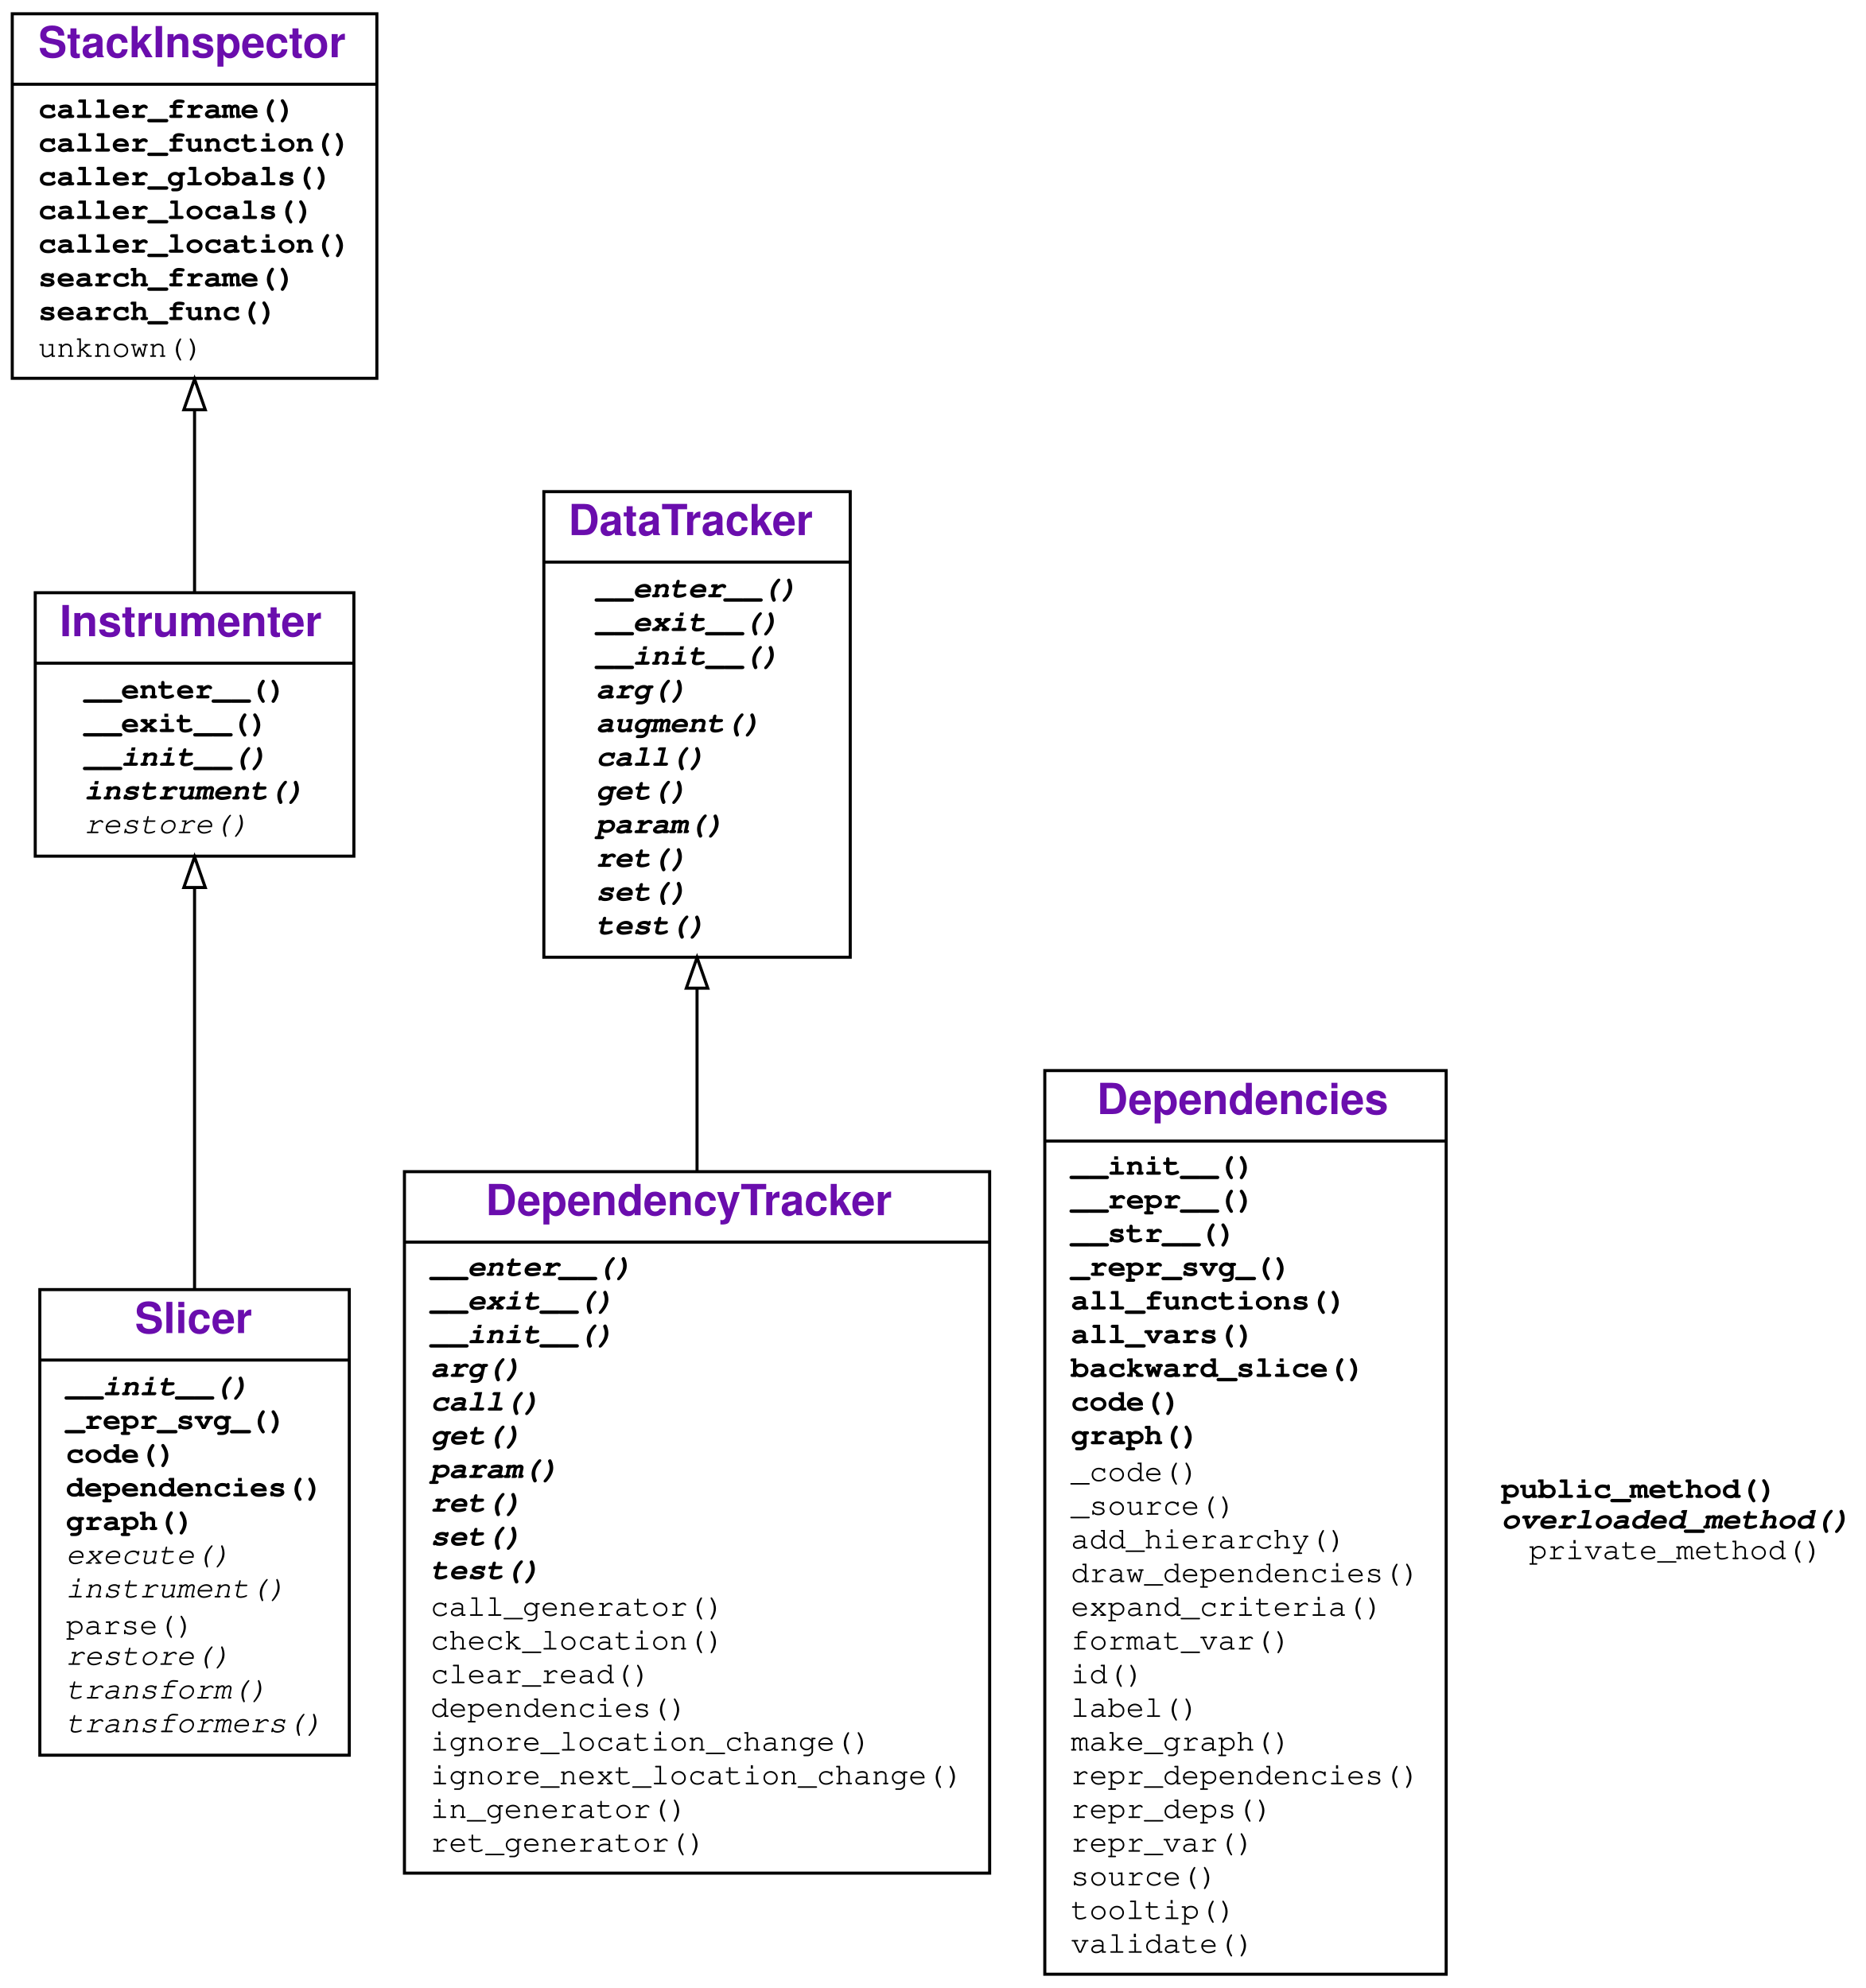
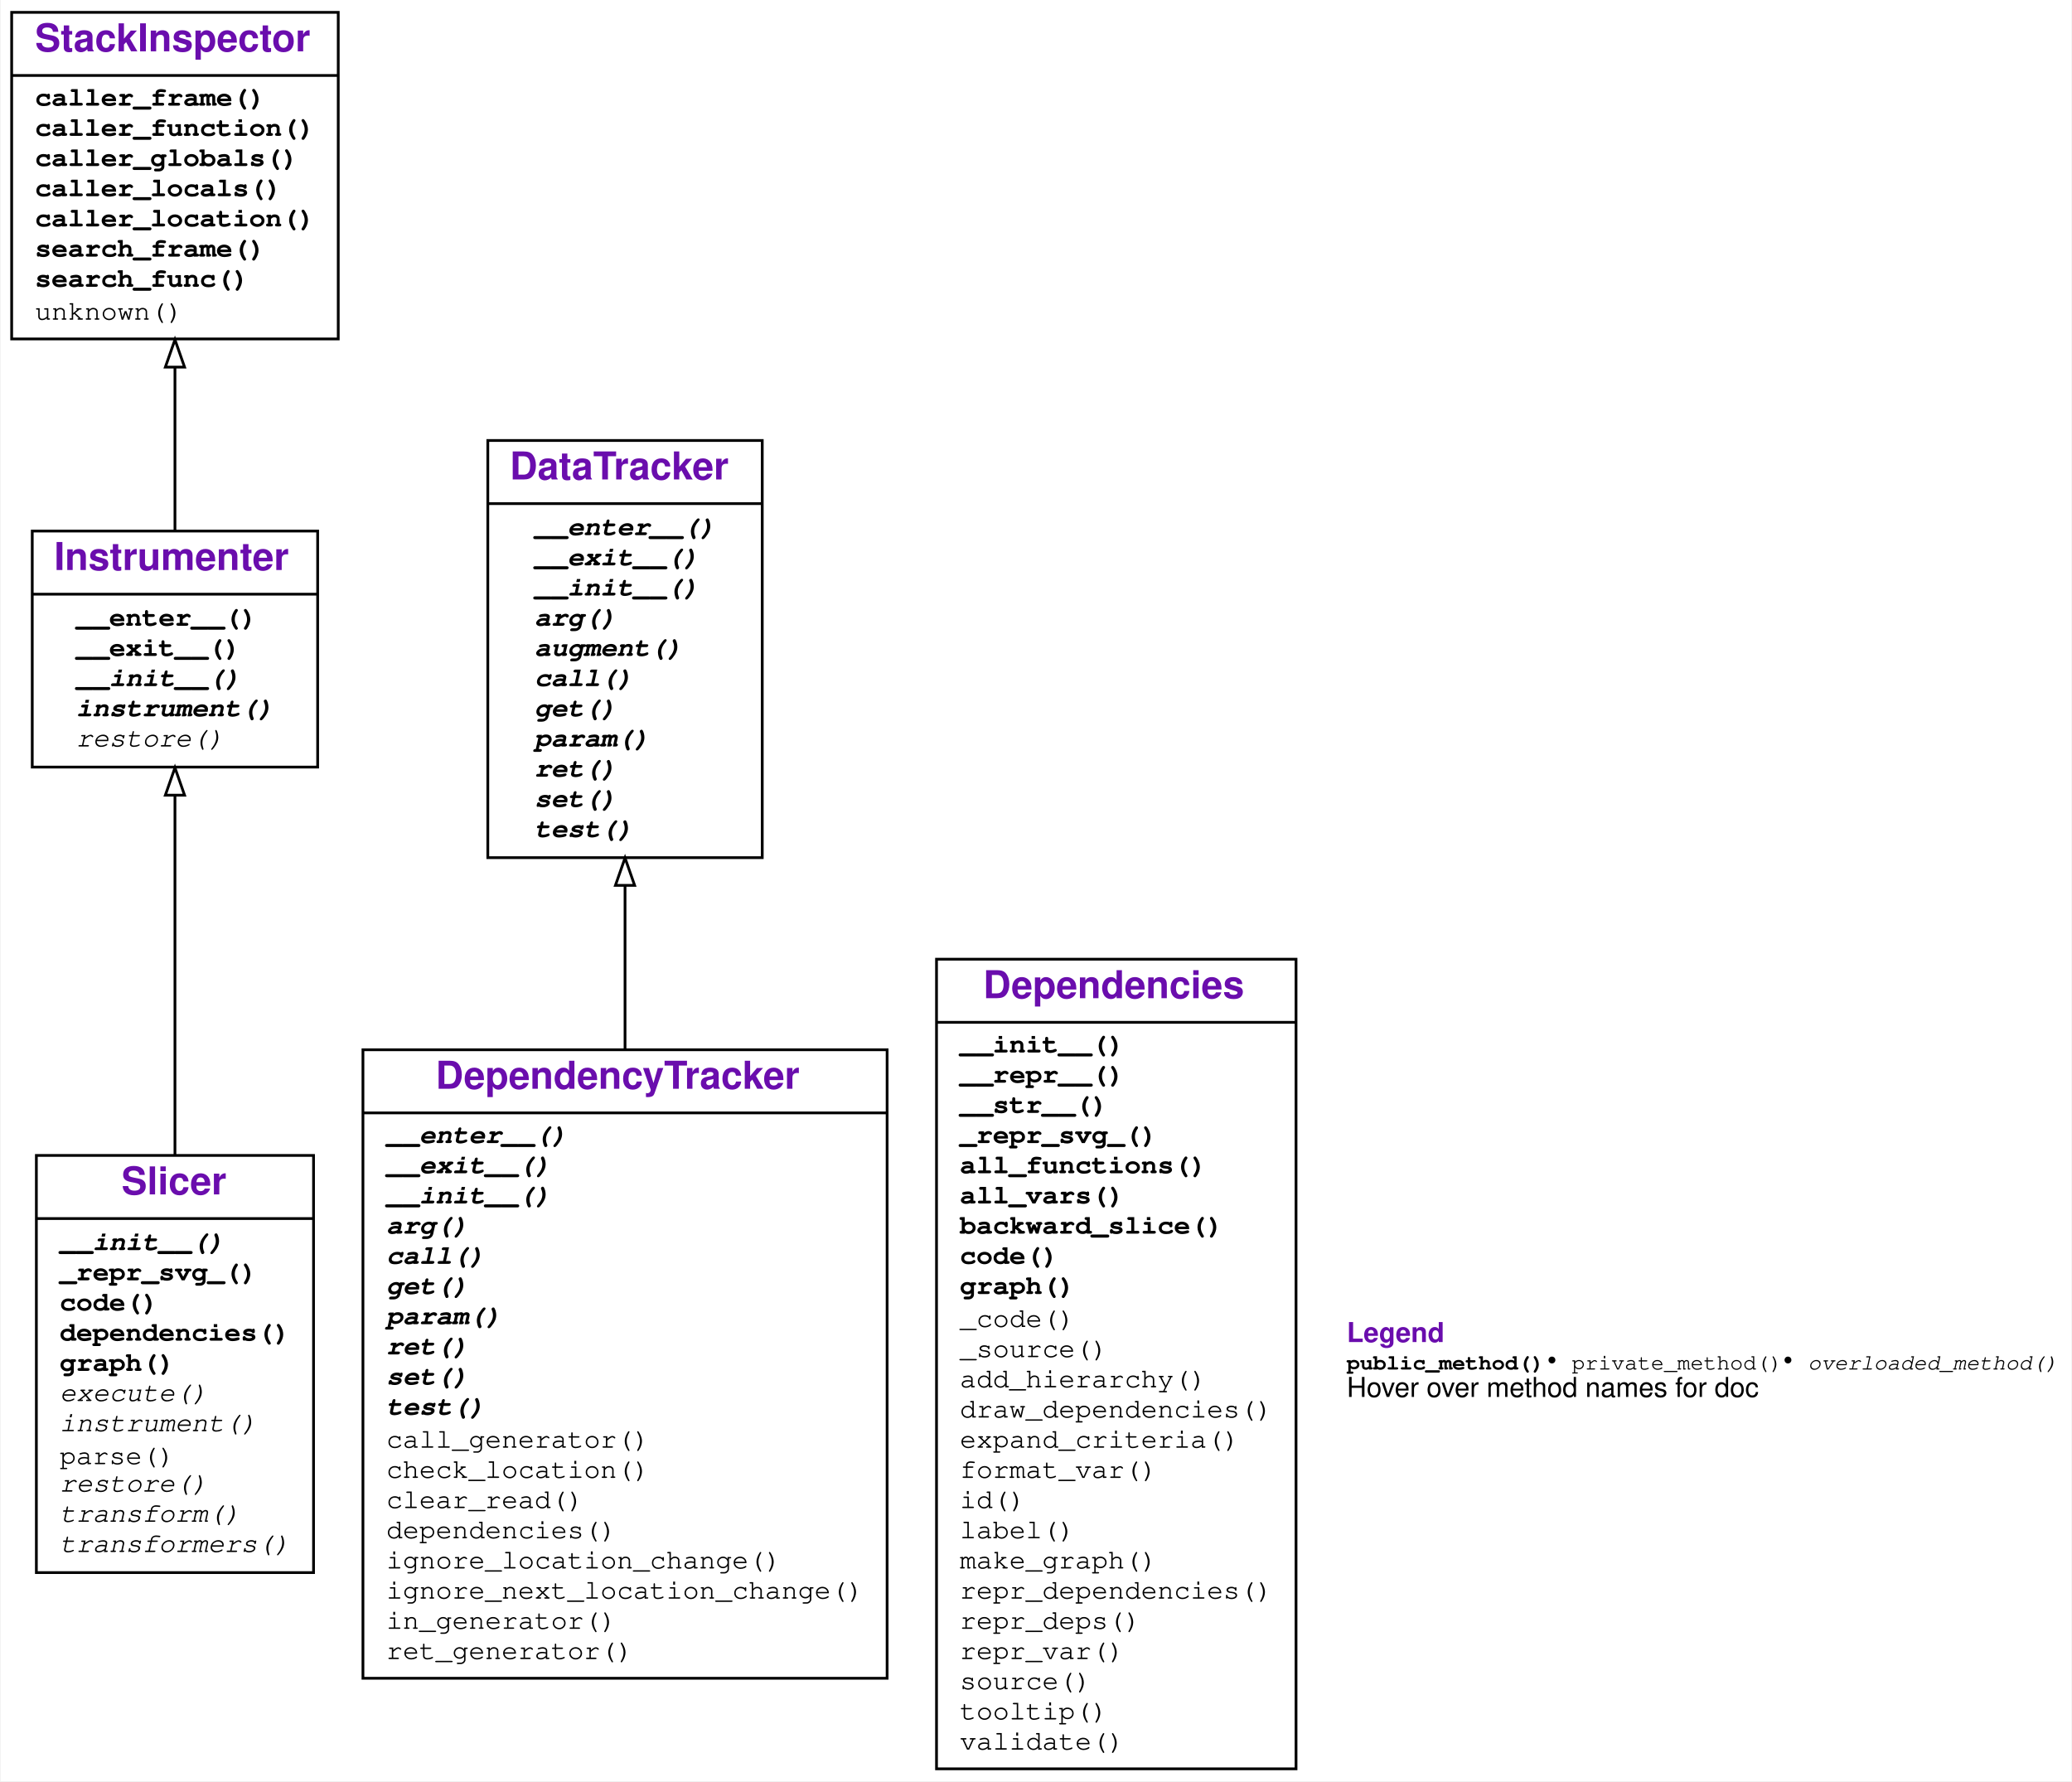
- <svg xmlns="http://www.w3.org/2000/svg" xmlns:xlink="http://www.w3.org/1999/xlink" width="609pt" height="649pt" viewBox="0.00 0.00 609.00 649.00">
+ <svg xmlns="http://www.w3.org/2000/svg" xmlns:xlink="http://www.w3.org/1999/xlink" width="755pt" height="649pt" viewBox="0.00 0.00 754.50 649.00">
  <g id="graph0" class="graph" transform="scale(1 1) rotate(0) translate(4 645)">
    <g id="a_graph0">
      <a xlink:title="Slicer class hierarchy">
-         <polygon fill="#ffffff" stroke="transparent" points="-4,4 -4,-645 605,-645 605,4 -4,4" />
+         <polygon fill="#ffffff" stroke="transparent" points="-4,4 -4,-645 750.5,-645 750.5,4 -4,4" />
      </a>
    </g>
    <g id="node1" class="node">
      <g id="a_node1">
        <a xlink:href="#" xlink:title="class Slicer">
          <polygon fill="none" stroke="#000000" points="9,-72 9,-224 110,-224 110,-72 9,-72" />
          <text text-anchor="start" x="40" y="-209.8" font-family="Raleway, Helvetica, Arial, sans-serif" font-weight="bold" font-size="14.00" fill="#6a0dad">Slicer</text>
          <polyline fill="none" stroke="#000000" points="9,-201 110,-201 " />
          <g id="a_node1_0">
            <a xlink:href="#" xlink:title="Slicer">
              <g id="a_node1_1">
                <a xlink:href="#" xlink:title="__init__(self, *items_to_instrument, dependency_tracker=None, globals=None, log=False):&#10;    Create a slicer.&#10;    `items_to_instrument` are Python functions&#10;    or modules with source code.&#10;    `dependency_tracker` is the tracker to be used&#10;    (default: DependencyTracker).&#10;    `globals` is the namespace to be used&#10;    (default: caller's `globals()`)&#10;    `log`=True or `log` &gt; 0 turns on logging">
                  <text text-anchor="start" x="17.5" y="-189.5" font-family="'Fira Mono', 'Source Code Pro', 'Courier', monospace" font-weight="bold" font-style="italic" font-size="10.00" fill="#000000">__init__()</text>
                </a>
              </g>
              <g id="a_node1_2">
                <a xlink:href="#" xlink:title="_repr_svg_(self):&#10;    If the object is output in Jupyter, render dependencies as a SVG graph">
                  <text text-anchor="start" x="17.5" y="-178.5" font-family="'Fira Mono', 'Source Code Pro', 'Courier', monospace" font-weight="bold" font-size="10.00" fill="#000000">_repr_svg_()</text>
                </a>
              </g>
              <g id="a_node1_3">
                <a xlink:href="#" xlink:title="code(self, *args, **kwargs):&#10;    Show code of instrumented items, annotated with dependencies.">
                  <text text-anchor="start" x="17.5" y="-167.5" font-family="'Fira Mono', 'Source Code Pro', 'Courier', monospace" font-weight="bold" font-size="10.00" fill="#000000">code()</text>
                </a>
              </g>
              <g id="a_node1_4">
                <a xlink:href="#" xlink:title="dependencies(self):&#10;    Return collected dependencies.">
                  <text text-anchor="start" x="17.5" y="-156.5" font-family="'Fira Mono', 'Source Code Pro', 'Courier', monospace" font-weight="bold" font-size="10.00" fill="#000000">dependencies()</text>
                </a>
              </g>
              <g id="a_node1_5">
                <a xlink:href="#" xlink:title="graph(self, *args, **kwargs):&#10;    Show dependency graph.">
                  <text text-anchor="start" x="17.5" y="-145.5" font-family="'Fira Mono', 'Source Code Pro', 'Courier', monospace" font-weight="bold" font-size="10.00" fill="#000000">graph()</text>
                </a>
              </g>
              <g id="a_node1_6">
                <a xlink:href="#" xlink:title="execute(self, tree, item):&#10;    Compile and execute `tree`. May be extended in subclasses.">
                  <text text-anchor="start" x="17.5" y="-134.5" font-family="'Fira Mono', 'Source Code Pro', 'Courier', monospace" font-style="italic" font-size="10.00" fill="#000000">execute()</text>
                </a>
              </g>
              <g id="a_node1_7">
                <a xlink:href="#" xlink:title="instrument(self, item):&#10;    Instrument `item`, transforming its source code,&#10;    and re-defining it.">
                  <text text-anchor="start" x="17.5" y="-123.5" font-family="'Fira Mono', 'Source Code Pro', 'Courier', monospace" font-style="italic" font-size="10.00" fill="#000000">instrument()</text>
                </a>
              </g>
              <g id="a_node1_8">
                <a xlink:href="#" xlink:title="parse(self, item):&#10;    Parse `item`, returning its AST">
                  <text text-anchor="start" x="17.5" y="-111.5" font-family="'Fira Mono', 'Source Code Pro', 'Courier', monospace" font-size="10.00" fill="#000000">parse()</text>
                </a>
              </g>
              <g id="a_node1_9">
                <a xlink:href="#" xlink:title="restore(self):&#10;    Restore original code.">
                  <text text-anchor="start" x="17.5" y="-101.5" font-family="'Fira Mono', 'Source Code Pro', 'Courier', monospace" font-style="italic" font-size="10.00" fill="#000000">restore()</text>
                </a>
              </g>
              <g id="a_node1_10">
                <a xlink:href="#" xlink:title="transform(self, tree):&#10;    Apply transformers on `tree`. May be extended in subclasses.">
                  <text text-anchor="start" x="17.5" y="-90.5" font-family="'Fira Mono', 'Source Code Pro', 'Courier', monospace" font-style="italic" font-size="10.00" fill="#000000">transform()</text>
                </a>
              </g>
              <g id="a_node1_11">
                <a xlink:href="#" xlink:title="transformers(self):&#10;    List of transformers to apply. To be extended in subclasses.">
                  <text text-anchor="start" x="17.5" y="-79.5" font-family="'Fira Mono', 'Source Code Pro', 'Courier', monospace" font-style="italic" font-size="10.00" fill="#000000">transformers()</text>
                </a>
              </g>
            </a>
          </g>
        </a>
      </g>
    </g>
    <g id="node2" class="node">
      <g id="a_node2">
        <a xlink:href="#" xlink:title="class Instrumenter">
          <polygon fill="none" stroke="#000000" points="7.5,-365.5 7.5,-451.5 111.5,-451.5 111.5,-365.5 7.5,-365.5" />
          <text text-anchor="start" x="15.5" y="-437.3" font-family="Raleway, Helvetica, Arial, sans-serif" font-weight="bold" font-size="14.00" fill="#6a0dad">Instrumenter</text>
          <polyline fill="none" stroke="#000000" points="7.5,-428.5 111.5,-428.5 " />
          <g id="a_node2_12">
            <a xlink:href="#" xlink:title="Instrumenter">
              <g id="a_node2_13">
                <a xlink:href="#" xlink:title="__enter__(self):&#10;    Instrument sources">
                  <text text-anchor="start" x="23.5" y="-417" font-family="'Fira Mono', 'Source Code Pro', 'Courier', monospace" font-weight="bold" font-size="10.00" fill="#000000">__enter__()</text>
                </a>
              </g>
              <g id="a_node2_14">
                <a xlink:href="#" xlink:title="__exit__(self, exc_type, exc_value, traceback):&#10;    Restore sources">
                  <text text-anchor="start" x="23.5" y="-406" font-family="'Fira Mono', 'Source Code Pro', 'Courier', monospace" font-weight="bold" font-size="10.00" fill="#000000">__exit__()</text>
                </a>
              </g>
              <g id="a_node2_15">
                <a xlink:href="#" xlink:title="__init__(self, *items_to_instrument, globals=None, log=False):&#10;    Create an instrumenter.&#10;    `items_to_instrument` is a list of items to instrument.&#10;    `globals` is a namespace to use (default: caller's globals())&#10;    ">
                  <text text-anchor="start" x="23.5" y="-395" font-family="'Fira Mono', 'Source Code Pro', 'Courier', monospace" font-weight="bold" font-style="italic" font-size="10.00" fill="#000000">__init__()</text>
                </a>
              </g>
              <g id="a_node2_16">
                <a xlink:href="#" xlink:title="instrument(self, item):&#10;    Instrument `item`. To be overloaded in subclasses.">
                  <text text-anchor="start" x="23.5" y="-384" font-family="'Fira Mono', 'Source Code Pro', 'Courier', monospace" font-weight="bold" font-style="italic" font-size="10.00" fill="#000000">instrument()</text>
                </a>
              </g>
              <g id="a_node2_17">
                <a xlink:href="#" xlink:title="restore(self)">
                  <text text-anchor="start" x="23.5" y="-373" font-family="'Fira Mono', 'Source Code Pro', 'Courier', monospace" font-style="italic" font-size="10.00" fill="#000000">restore()</text>
                </a>
              </g>
            </a>
          </g>
        </a>
      </g>
    </g>
    <g id="edge1" class="edge">
      <path fill="none" stroke="#000000" d="M59.5,-224.048C59.5,-266.052 59.5,-317.211 59.5,-354.986" />
      <polygon fill="none" stroke="#000000" points="56,-355.267 59.5,-365.267 63,-355.267 56,-355.267" />
    </g>
    <g id="node3" class="node">
      <g id="a_node3">
        <a xlink:href="#" xlink:title="class StackInspector">
          <polygon fill="none" stroke="#000000" points="0,-521.5 0,-640.5 119,-640.5 119,-521.5 0,-521.5" />
          <text text-anchor="start" x="8.5" y="-626.3" font-family="Raleway, Helvetica, Arial, sans-serif" font-weight="bold" font-size="14.00" fill="#6a0dad">StackInspector</text>
          <polyline fill="none" stroke="#000000" points="0,-617.5 119,-617.5 " />
          <g id="a_node3_18">
            <a xlink:href="#" xlink:title="StackInspector">
              <g id="a_node3_19">
                <a xlink:href="#" xlink:title="caller_frame(self):&#10;    Return the frame of the caller.">
                  <text text-anchor="start" x="8.5" y="-606.5" font-family="'Fira Mono', 'Source Code Pro', 'Courier', monospace" font-weight="bold" font-size="10.00" fill="#000000">caller_frame()</text>
                </a>
              </g>
              <g id="a_node3_20">
                <a xlink:href="#" xlink:title="caller_function(self):&#10;    Return the calling function">
                  <text text-anchor="start" x="8.5" y="-595.5" font-family="'Fira Mono', 'Source Code Pro', 'Courier', monospace" font-weight="bold" font-size="10.00" fill="#000000">caller_function()</text>
                </a>
              </g>
              <g id="a_node3_21">
                <a xlink:href="#" xlink:title="caller_globals(self):&#10;    Return the globals() environment of the caller.">
                  <text text-anchor="start" x="8.5" y="-584.5" font-family="'Fira Mono', 'Source Code Pro', 'Courier', monospace" font-weight="bold" font-size="10.00" fill="#000000">caller_globals()</text>
                </a>
              </g>
              <g id="a_node3_22">
                <a xlink:href="#" xlink:title="caller_locals(self):&#10;    Return the locals() environment of the caller.">
                  <text text-anchor="start" x="8.5" y="-573.5" font-family="'Fira Mono', 'Source Code Pro', 'Courier', monospace" font-weight="bold" font-size="10.00" fill="#000000">caller_locals()</text>
                </a>
              </g>
              <g id="a_node3_23">
                <a xlink:href="#" xlink:title="caller_location(self):&#10;    Return the location (func, lineno) of the caller.">
                  <text text-anchor="start" x="8.5" y="-562.5" font-family="'Fira Mono', 'Source Code Pro', 'Courier', monospace" font-weight="bold" font-size="10.00" fill="#000000">caller_location()</text>
                </a>
              </g>
              <g id="a_node3_24">
                <a xlink:href="#" xlink:title="search_frame(self, name):&#10;    Return a pair (`frame`, `item`)&#10;    in which the function `name` is defined as `item`.">
                  <text text-anchor="start" x="8.5" y="-551.5" font-family="'Fira Mono', 'Source Code Pro', 'Courier', monospace" font-weight="bold" font-size="10.00" fill="#000000">search_frame()</text>
                </a>
              </g>
              <g id="a_node3_25">
                <a xlink:href="#" xlink:title="search_func(self, name):&#10;    Search in callers for a definition of the function `name`">
                  <text text-anchor="start" x="8.5" y="-540.5" font-family="'Fira Mono', 'Source Code Pro', 'Courier', monospace" font-weight="bold" font-size="10.00" fill="#000000">search_func()</text>
                </a>
              </g>
              <g id="a_node3_26">
                <a xlink:href="#" xlink:title="unknown()">
                  <text text-anchor="start" x="8.5" y="-528.5" font-family="'Fira Mono', 'Source Code Pro', 'Courier', monospace" font-size="10.00" fill="#000000">unknown()</text>
                </a>
              </g>
            </a>
          </g>
        </a>
      </g>
    </g>
    <g id="edge2" class="edge">
      <path fill="none" stroke="#000000" d="M59.5,-451.584C59.5,-469.597 59.5,-490.994 59.5,-511.15" />
      <polygon fill="none" stroke="#000000" points="56,-511.238 59.5,-521.238 63,-511.238 56,-511.238" />
    </g>
    <g id="node4" class="node">
      <g id="a_node4">
        <a xlink:href="#" xlink:title="class DependencyTracker">
          <polygon fill="none" stroke="#000000" points="128,-33.5 128,-262.5 319,-262.5 319,-33.5 128,-33.5" />
          <text text-anchor="start" x="154.5" y="-248.3" font-family="Raleway, Helvetica, Arial, sans-serif" font-weight="bold" font-size="14.00" fill="#6a0dad">DependencyTracker</text>
          <polyline fill="none" stroke="#000000" points="128,-239.5 319,-239.5 " />
          <g id="a_node4_27">
            <a xlink:href="#" xlink:title="DependencyTracker">
              <g id="a_node4_28">
                <a xlink:href="#" xlink:title="__enter__(self):&#10;    Track entering an if/while/for block">
                  <text text-anchor="start" x="136.5" y="-228.5" font-family="'Fira Mono', 'Source Code Pro', 'Courier', monospace" font-weight="bold" font-style="italic" font-size="10.00" fill="#000000">__enter__()</text>
                </a>
              </g>
              <g id="a_node4_29">
                <a xlink:href="#" xlink:title="__exit__(self, exc_type, exc_value, traceback):&#10;    Track exiting an if/while/for block">
                  <text text-anchor="start" x="136.5" y="-217.5" font-family="'Fira Mono', 'Source Code Pro', 'Courier', monospace" font-weight="bold" font-style="italic" font-size="10.00" fill="#000000">__exit__()</text>
                </a>
              </g>
              <g id="a_node4_30">
                <a xlink:href="#" xlink:title="__init__(self, *args, **kwargs):&#10;    Constructor. Arguments are passed to DataTracker.__init__()">
                  <text text-anchor="start" x="136.5" y="-206.5" font-family="'Fira Mono', 'Source Code Pro', 'Courier', monospace" font-weight="bold" font-style="italic" font-size="10.00" fill="#000000">__init__()</text>
                </a>
              </g>
              <g id="a_node4_31">
                <a xlink:href="#" xlink:title="arg(self, value, pos=None, kw=None):&#10;    Track passing an argument `value`&#10;    (with given position `pos` 1..n or keyword `kw`)">
                  <text text-anchor="start" x="136.5" y="-195.5" font-family="'Fira Mono', 'Source Code Pro', 'Courier', monospace" font-weight="bold" font-style="italic" font-size="10.00" fill="#000000">arg()</text>
                </a>
              </g>
              <g id="a_node4_32">
                <a xlink:href="#" xlink:title="call(self, func):&#10;    Track a call of function `func`">
                  <text text-anchor="start" x="136.5" y="-184.5" font-family="'Fira Mono', 'Source Code Pro', 'Courier', monospace" font-weight="bold" font-style="italic" font-size="10.00" fill="#000000">call()</text>
                </a>
              </g>
              <g id="a_node4_33">
                <a xlink:href="#" xlink:title="get(self, name, value):&#10;    Track a read access for variable `name` with value `value`">
                  <text text-anchor="start" x="136.5" y="-173.5" font-family="'Fira Mono', 'Source Code Pro', 'Courier', monospace" font-weight="bold" font-style="italic" font-size="10.00" fill="#000000">get()</text>
                </a>
              </g>
              <g id="a_node4_34">
                <a xlink:href="#" xlink:title="param(self, name, value, pos=None, vararg='', last=False):&#10;    Track getting a parameter `name` with value `value`&#10;    (with given position `pos`).&#10;    vararg parameters are indicated by setting `varargs` to&#10;    '*' (*args) or '**' (**kwargs)">
                  <text text-anchor="start" x="136.5" y="-162.5" font-family="'Fira Mono', 'Source Code Pro', 'Courier', monospace" font-weight="bold" font-style="italic" font-size="10.00" fill="#000000">param()</text>
                </a>
              </g>
              <g id="a_node4_35">
                <a xlink:href="#" xlink:title="ret(self, value):&#10;    Track a function return">
                  <text text-anchor="start" x="136.5" y="-151.5" font-family="'Fira Mono', 'Source Code Pro', 'Courier', monospace" font-weight="bold" font-style="italic" font-size="10.00" fill="#000000">ret()</text>
                </a>
              </g>
              <g id="a_node4_36">
                <a xlink:href="#" xlink:title="set(self, name, value, loads=None):&#10;    Add a dependency for `name` = `value`">
                  <text text-anchor="start" x="136.5" y="-140.5" font-family="'Fira Mono', 'Source Code Pro', 'Courier', monospace" font-weight="bold" font-style="italic" font-size="10.00" fill="#000000">set()</text>
                </a>
              </g>
              <g id="a_node4_37">
                <a xlink:href="#" xlink:title="test(self, value):&#10;    Track a test for condition `value`">
                  <text text-anchor="start" x="136.5" y="-129.5" font-family="'Fira Mono', 'Source Code Pro', 'Courier', monospace" font-weight="bold" font-style="italic" font-size="10.00" fill="#000000">test()</text>
                </a>
              </g>
              <g id="a_node4_38">
                <a xlink:href="#" xlink:title="call_generator(self, func):&#10;    Track a call of a generator function">
                  <text text-anchor="start" x="136.5" y="-117.5" font-family="'Fira Mono', 'Source Code Pro', 'Courier', monospace" font-size="10.00" fill="#000000">call_generator()</text>
                </a>
              </g>
              <g id="a_node4_39">
                <a xlink:href="#" xlink:title="check_location(self):&#10;    If we are in a new location, clear set of read variables">
                  <text text-anchor="start" x="136.5" y="-106.5" font-family="'Fira Mono', 'Source Code Pro', 'Courier', monospace" font-size="10.00" fill="#000000">check_location()</text>
                </a>
              </g>
              <g id="a_node4_40">
                <a xlink:href="#" xlink:title="clear_read(self):&#10;    Clear set of read variables">
                  <text text-anchor="start" x="136.5" y="-95.5" font-family="'Fira Mono', 'Source Code Pro', 'Courier', monospace" font-size="10.00" fill="#000000">clear_read()</text>
                </a>
              </g>
              <g id="a_node4_41">
                <a xlink:href="#" xlink:title="dependencies(self):&#10;    Return dependencies">
                  <text text-anchor="start" x="136.5" y="-84.5" font-family="'Fira Mono', 'Source Code Pro', 'Courier', monospace" font-size="10.00" fill="#000000">dependencies()</text>
                </a>
              </g>
              <g id="a_node4_42">
                <a xlink:href="#" xlink:title="ignore_location_change(self)">
                  <text text-anchor="start" x="136.5" y="-73.5" font-family="'Fira Mono', 'Source Code Pro', 'Courier', monospace" font-size="10.00" fill="#000000">ignore_location_change()</text>
                </a>
              </g>
              <g id="a_node4_43">
                <a xlink:href="#" xlink:title="ignore_next_location_change(self)">
                  <text text-anchor="start" x="136.5" y="-62.5" font-family="'Fira Mono', 'Source Code Pro', 'Courier', monospace" font-size="10.00" fill="#000000">ignore_next_location_change()</text>
                </a>
              </g>
              <g id="a_node4_44">
                <a xlink:href="#" xlink:title="in_generator(self):&#10;    True if we are calling a generator function">
                  <text text-anchor="start" x="136.5" y="-51.5" font-family="'Fira Mono', 'Source Code Pro', 'Courier', monospace" font-size="10.00" fill="#000000">in_generator()</text>
                </a>
              </g>
              <g id="a_node4_45">
                <a xlink:href="#" xlink:title="ret_generator(self, generator):&#10;    Track the return of a generator function">
                  <text text-anchor="start" x="136.5" y="-40.5" font-family="'Fira Mono', 'Source Code Pro', 'Courier', monospace" font-size="10.00" fill="#000000">ret_generator()</text>
                </a>
              </g>
            </a>
          </g>
        </a>
      </g>
    </g>
    <g id="node5" class="node">
      <g id="a_node5">
        <a xlink:href="#" xlink:title="class DataTracker">
          <polygon fill="none" stroke="#000000" points="173.5,-332.5 173.5,-484.5 273.5,-484.5 273.5,-332.5 173.5,-332.5" />
          <text text-anchor="start" x="181.5" y="-470.3" font-family="Raleway, Helvetica, Arial, sans-serif" font-weight="bold" font-size="14.00" fill="#6a0dad">DataTracker</text>
          <polyline fill="none" stroke="#000000" points="173.5,-461.5 273.5,-461.5 " />
          <g id="a_node5_46">
            <a xlink:href="#" xlink:title="DataTracker">
              <g id="a_node5_47">
                <a xlink:href="#" xlink:title="__enter__(self):&#10;    Enter `with` block. To be overloaded in subclasses.">
                  <text text-anchor="start" x="190.5" y="-450" font-family="'Fira Mono', 'Source Code Pro', 'Courier', monospace" font-weight="bold" font-style="italic" font-size="10.00" fill="#000000">__enter__()</text>
                </a>
              </g>
              <g id="a_node5_48">
                <a xlink:href="#" xlink:title="__exit__(self, exc_type, exc_value, traceback):&#10;    Exit `with` block. To be overloaded in subclasses.">
                  <text text-anchor="start" x="190.5" y="-439" font-family="'Fira Mono', 'Source Code Pro', 'Courier', monospace" font-weight="bold" font-style="italic" font-size="10.00" fill="#000000">__exit__()</text>
                </a>
              </g>
              <g id="a_node5_49">
                <a xlink:href="#" xlink:title="__init__(self, log=False):&#10;    Constructor. If `log` is set, turn on logging.">
                  <text text-anchor="start" x="190.5" y="-428" font-family="'Fira Mono', 'Source Code Pro', 'Courier', monospace" font-weight="bold" font-style="italic" font-size="10.00" fill="#000000">__init__()</text>
                </a>
              </g>
              <g id="a_node5_50">
                <a xlink:href="#" xlink:title="arg(self, value, pos=None, kw=None):&#10;    Track `value` being passed as argument.&#10;    `pos` (if given) is the argument position (starting with 1).&#10;    `kw` (if given) is the argument keyword.&#10;    ">
                  <text text-anchor="start" x="190.5" y="-417" font-family="'Fira Mono', 'Source Code Pro', 'Courier', monospace" font-weight="bold" font-style="italic" font-size="10.00" fill="#000000">arg()</text>
                </a>
              </g>
              <g id="a_node5_51">
                <a xlink:href="#" xlink:title="augment(self, name, value):&#10;    Track augmenting `name` with `value`.&#10;    To be overloaded in subclasses.">
                  <text text-anchor="start" x="190.5" y="-406" font-family="'Fira Mono', 'Source Code Pro', 'Courier', monospace" font-weight="bold" font-style="italic" font-size="10.00" fill="#000000">augment()</text>
                </a>
              </g>
              <g id="a_node5_52">
                <a xlink:href="#" xlink:title="call(self, func):&#10;    Track a call to `func`.">
                  <text text-anchor="start" x="190.5" y="-395" font-family="'Fira Mono', 'Source Code Pro', 'Courier', monospace" font-weight="bold" font-style="italic" font-size="10.00" fill="#000000">call()</text>
                </a>
              </g>
              <g id="a_node5_53">
                <a xlink:href="#" xlink:title="get(self, name, value):&#10;    Track getting `value` from `name`.">
                  <text text-anchor="start" x="190.5" y="-384" font-family="'Fira Mono', 'Source Code Pro', 'Courier', monospace" font-weight="bold" font-style="italic" font-size="10.00" fill="#000000">get()</text>
                </a>
              </g>
              <g id="a_node5_54">
                <a xlink:href="#" xlink:title="param(self, name, value, pos=None, vararg='', last=False):&#10;    At the beginning of a function, track parameter `name` being set to `value`.&#10;    `pos` is the position of the argument (starting with 1).&#10;    `vararg` is &quot;*&quot; if `name` is a vararg parameter (as in *args),&#10;    and &quot;**&quot; is `name` is a kwargs parameter (as in *kwargs).&#10;    `last` is True if `name` is the last parameter.&#10;    ">
                  <text text-anchor="start" x="190.5" y="-373" font-family="'Fira Mono', 'Source Code Pro', 'Courier', monospace" font-weight="bold" font-style="italic" font-size="10.00" fill="#000000">param()</text>
                </a>
              </g>
              <g id="a_node5_55">
                <a xlink:href="#" xlink:title="ret(self, value):&#10;    Track `value` being used as return value.">
                  <text text-anchor="start" x="190.5" y="-362" font-family="'Fira Mono', 'Source Code Pro', 'Courier', monospace" font-weight="bold" font-style="italic" font-size="10.00" fill="#000000">ret()</text>
                </a>
              </g>
              <g id="a_node5_56">
                <a xlink:href="#" xlink:title="set(self, name, value, loads=None):&#10;    Track setting `name` to `value`.">
                  <text text-anchor="start" x="190.5" y="-351" font-family="'Fira Mono', 'Source Code Pro', 'Courier', monospace" font-weight="bold" font-style="italic" font-size="10.00" fill="#000000">set()</text>
                </a>
              </g>
              <g id="a_node5_57">
                <a xlink:href="#" xlink:title="test(self, cond):&#10;    Test condition `cond`. To be overloaded in subclasses.">
                  <text text-anchor="start" x="190.5" y="-340" font-family="'Fira Mono', 'Source Code Pro', 'Courier', monospace" font-weight="bold" font-style="italic" font-size="10.00" fill="#000000">test()</text>
                </a>
              </g>
            </a>
          </g>
        </a>
      </g>
    </g>
    <g id="edge3" class="edge">
      <path fill="none" stroke="#000000" d="M223.5,-262.638C223.5,-282.656 223.5,-303.172 223.5,-322.259" />
      <polygon fill="none" stroke="#000000" points="220,-322.401 223.5,-332.401 227,-322.401 220,-322.401" />
    </g>
    <g id="node6" class="node">
      <g id="a_node6">
        <a xlink:href="#" xlink:title="class Dependencies">
          <polygon fill="none" stroke="#000000" points="337,-.5 337,-295.5 468,-295.5 468,-.5 337,-.5" />
          <text text-anchor="start" x="354" y="-281.3" font-family="Raleway, Helvetica, Arial, sans-serif" font-weight="bold" font-size="14.00" fill="#6a0dad">Dependencies</text>
          <polyline fill="none" stroke="#000000" points="337,-272.5 468,-272.5 " />
          <g id="a_node6_58">
            <a xlink:href="#" xlink:title="Dependencies">
              <g id="a_node6_59">
                <a xlink:href="#" xlink:title="__init__(self, data=None, control=None):&#10;    &#10;    Create a dependency graph from `data` and `control`.&#10;    Both `data` and `control` are dictionaries&#10;    holding _nodes_ as keys and sets of nodes as values.&#10;    Each node comes as a tuple (variable_name, location)&#10;    where `variable_name` is a string&#10;    and `location` is a pair (function, lineno)&#10;    where `function` is a callable and `lineno` is a line number&#10;    denoting a unique location in the code.&#10;    ">
                  <text text-anchor="start" x="345.5" y="-261.5" font-family="'Fira Mono', 'Source Code Pro', 'Courier', monospace" font-weight="bold" font-size="10.00" fill="#000000">__init__()</text>
                </a>
              </g>
              <g id="a_node6_60">
                <a xlink:href="#" xlink:title="__repr__(self):&#10;    Represent dependencies as a Python expression">
                  <text text-anchor="start" x="345.5" y="-250.5" font-family="'Fira Mono', 'Source Code Pro', 'Courier', monospace" font-weight="bold" font-size="10.00" fill="#000000">__repr__()</text>
                </a>
              </g>
              <g id="a_node6_61">
                <a xlink:href="#" xlink:title="__str__(self):&#10;    Return string representation of dependencies">
                  <text text-anchor="start" x="345.5" y="-239.5" font-family="'Fira Mono', 'Source Code Pro', 'Courier', monospace" font-weight="bold" font-size="10.00" fill="#000000">__str__()</text>
                </a>
              </g>
              <g id="a_node6_62">
                <a xlink:href="#" xlink:title="_repr_svg_(self):&#10;    If the object is output in Jupyter, render dependencies as a SVG graph">
                  <text text-anchor="start" x="345.5" y="-228.5" font-family="'Fira Mono', 'Source Code Pro', 'Courier', monospace" font-weight="bold" font-size="10.00" fill="#000000">_repr_svg_()</text>
                </a>
              </g>
              <g id="a_node6_63">
                <a xlink:href="#" xlink:title="all_functions(self):&#10;    Return mapping {`function`: [(`lineno`, `var`), (`lineno`, `var`), ...], ...}&#10;    for all functions in the dependencies.">
                  <text text-anchor="start" x="345.5" y="-217.5" font-family="'Fira Mono', 'Source Code Pro', 'Courier', monospace" font-weight="bold" font-size="10.00" fill="#000000">all_functions()</text>
                </a>
              </g>
              <g id="a_node6_64">
                <a xlink:href="#" xlink:title="all_vars(self):&#10;    Return a set of all variables (as `var_name`, `location`) in the dependencies">
                  <text text-anchor="start" x="345.5" y="-206.5" font-family="'Fira Mono', 'Source Code Pro', 'Courier', monospace" font-weight="bold" font-size="10.00" fill="#000000">all_vars()</text>
                </a>
              </g>
              <g id="a_node6_65">
                <a xlink:href="#" xlink:title="backward_slice(self, *criteria, mode='cd', depth=-1):&#10;    Create a backward slice from nodes `criteria`.&#10;    `mode` can contain 'c' (draw control dependencies)&#10;    and 'd' (draw data dependencies) (default: 'cd')">
                  <text text-anchor="start" x="345.5" y="-195.5" font-family="'Fira Mono', 'Source Code Pro', 'Courier', monospace" font-weight="bold" font-size="10.00" fill="#000000">backward_slice()</text>
                </a>
              </g>
              <g id="a_node6_66">
                <a xlink:href="#" xlink:title="code(self, *items, mode='cd'):&#10;    List `items` on standard output,&#10;    including dependencies as comments.&#10;    If `items` is empty, all included functions are listed.&#10;    `mode` can contain 'c' (draw control dependencies)&#10;    and 'd' (draw data dependencies) (default: 'cd').">
                  <text text-anchor="start" x="345.5" y="-184.5" font-family="'Fira Mono', 'Source Code Pro', 'Courier', monospace" font-weight="bold" font-size="10.00" fill="#000000">code()</text>
                </a>
              </g>
              <g id="a_node6_67">
                <a xlink:href="#" xlink:title="graph(self):&#10;    Draw dependencies.">
                  <text text-anchor="start" x="345.5" y="-173.5" font-family="'Fira Mono', 'Source Code Pro', 'Courier', monospace" font-weight="bold" font-size="10.00" fill="#000000">graph()</text>
                </a>
              </g>
              <g id="a_node6_68">
                <a xlink:href="#" xlink:title="_code(self, item, mode)">
                  <text text-anchor="start" x="345.5" y="-161.5" font-family="'Fira Mono', 'Source Code Pro', 'Courier', monospace" font-size="10.00" fill="#000000">_code()</text>
                </a>
              </g>
              <g id="a_node6_69">
                <a xlink:href="#" xlink:title="_source(self, node)">
                  <text text-anchor="start" x="345.5" y="-150.5" font-family="'Fira Mono', 'Source Code Pro', 'Courier', monospace" font-size="10.00" fill="#000000">_source()</text>
                </a>
              </g>
              <g id="a_node6_70">
                <a xlink:href="#" xlink:title="add_hierarchy(self, g):&#10;    Add invisible edges for a proper hierarchy.">
                  <text text-anchor="start" x="345.5" y="-139.5" font-family="'Fira Mono', 'Source Code Pro', 'Courier', monospace" font-size="10.00" fill="#000000">add_hierarchy()</text>
                </a>
              </g>
              <g id="a_node6_71">
                <a xlink:href="#" xlink:title="draw_dependencies(self, g)">
                  <text text-anchor="start" x="345.5" y="-128.5" font-family="'Fira Mono', 'Source Code Pro', 'Courier', monospace" font-size="10.00" fill="#000000">draw_dependencies()</text>
                </a>
              </g>
              <g id="a_node6_72">
                <a xlink:href="#" xlink:title="expand_criteria(self, criteria):&#10;    Return list of vars matched by `criteria`.">
                  <text text-anchor="start" x="345.5" y="-117.5" font-family="'Fira Mono', 'Source Code Pro', 'Courier', monospace" font-size="10.00" fill="#000000">expand_criteria()</text>
                </a>
              </g>
              <g id="a_node6_73">
                <a xlink:href="#" xlink:title="format_var(self, var, current_func=None):&#10;    Return string for `var` in `current_func`.">
                  <text text-anchor="start" x="345.5" y="-106.5" font-family="'Fira Mono', 'Source Code Pro', 'Courier', monospace" font-size="10.00" fill="#000000">format_var()</text>
                </a>
              </g>
              <g id="a_node6_74">
                <a xlink:href="#" xlink:title="id(self, var):&#10;    Return a unique ID for `var`.">
                  <text text-anchor="start" x="345.5" y="-95.5" font-family="'Fira Mono', 'Source Code Pro', 'Courier', monospace" font-size="10.00" fill="#000000">id()</text>
                </a>
              </g>
              <g id="a_node6_75">
                <a xlink:href="#" xlink:title="label(self, var):&#10;    Render node `var` using HTML style.">
                  <text text-anchor="start" x="345.5" y="-84.5" font-family="'Fira Mono', 'Source Code Pro', 'Courier', monospace" font-size="10.00" fill="#000000">label()</text>
                </a>
              </g>
              <g id="a_node6_76">
                <a xlink:href="#" xlink:title="make_graph(self, name='dependencies', comment='Dependencies')">
                  <text text-anchor="start" x="345.5" y="-73.5" font-family="'Fira Mono', 'Source Code Pro', 'Courier', monospace" font-size="10.00" fill="#000000">make_graph()</text>
                </a>
              </g>
              <g id="a_node6_77">
                <a xlink:href="#" xlink:title="repr_dependencies(self, vars)">
                  <text text-anchor="start" x="345.5" y="-62.5" font-family="'Fira Mono', 'Source Code Pro', 'Courier', monospace" font-size="10.00" fill="#000000">repr_dependencies()</text>
                </a>
              </g>
              <g id="a_node6_78">
                <a xlink:href="#" xlink:title="repr_deps(self, var_set)">
                  <text text-anchor="start" x="345.5" y="-51.5" font-family="'Fira Mono', 'Source Code Pro', 'Courier', monospace" font-size="10.00" fill="#000000">repr_deps()</text>
                </a>
              </g>
              <g id="a_node6_79">
                <a xlink:href="#" xlink:title="repr_var(self, var)">
                  <text text-anchor="start" x="345.5" y="-40.5" font-family="'Fira Mono', 'Source Code Pro', 'Courier', monospace" font-size="10.00" fill="#000000">repr_var()</text>
                </a>
              </g>
              <g id="a_node6_80">
                <a xlink:href="#" xlink:title="source(self, node):&#10;    Return the source code for a given node.">
                  <text text-anchor="start" x="345.5" y="-29.5" font-family="'Fira Mono', 'Source Code Pro', 'Courier', monospace" font-size="10.00" fill="#000000">source()</text>
                </a>
              </g>
              <g id="a_node6_81">
                <a xlink:href="#" xlink:title="tooltip(self, var):&#10;    Return a tooltip for node `var`.">
                  <text text-anchor="start" x="345.5" y="-18.5" font-family="'Fira Mono', 'Source Code Pro', 'Courier', monospace" font-size="10.00" fill="#000000">tooltip()</text>
                </a>
              </g>
              <g id="a_node6_82">
                <a xlink:href="#" xlink:title="validate(self):&#10;    Perform a simple syntactic validation of dependencies">
                  <text text-anchor="start" x="345.5" y="-7.5" font-family="'Fira Mono', 'Source Code Pro', 'Courier', monospace" font-size="10.00" fill="#000000">validate()</text>
                </a>
              </g>
            </a>
          </g>
        </a>
      </g>
    </g>
    <g id="node7" class="node">
-       <text text-anchor="start" x="486" y="-156" font-family="'Fira Mono', 'Source Code Pro', 'Courier', monospace" font-weight="bold" font-size="10.00" fill="#000000">public_method()</text>
-       <text text-anchor="start" x="486" y="-146" font-family="'Fira Mono', 'Source Code Pro', 'Courier', monospace" font-weight="bold" font-style="italic" font-size="10.00" fill="#000000">overloaded_method()</text>
-       <text text-anchor="start" x="495" y="-136" font-family="'Fira Mono', 'Source Code Pro', 'Courier', monospace" font-size="10.00" fill="#000000">private_method()</text>
+       <text text-anchor="start" x="486.5" y="-156" font-family="Raleway, Helvetica, Arial, sans-serif" font-weight="bold" font-size="10.00" fill="#6a0dad">Legend</text>
+       <text text-anchor="start" x="486.5" y="-146" font-family="'Fira Mono', 'Source Code Pro', 'Courier', monospace" font-weight="bold" font-size="8.00" fill="#000000">public_method()</text>
+       <text text-anchor="start" x="559.5" y="-146" font-family="Raleway, Helvetica, Arial, sans-serif" font-size="10.00" fill="#000000"> • </text>
+       <text text-anchor="start" x="568.5" y="-146" font-family="'Fira Mono', 'Source Code Pro', 'Courier', monospace" font-size="8.00" fill="#000000">private_method()</text>
+       <text text-anchor="start" x="645.5" y="-146" font-family="Raleway, Helvetica, Arial, sans-serif" font-size="10.00" fill="#000000"> • </text>
+       <text text-anchor="start" x="654.5" y="-146" font-family="'Fira Mono', 'Source Code Pro', 'Courier', monospace" font-style="italic" font-size="8.00" fill="#000000">overloaded_method()</text>
+       <text text-anchor="start" x="486.5" y="-136" font-family="Raleway, Helvetica, Arial, sans-serif" font-size="10.00" fill="#000000">Hover over method names for doc</text>
    </g>
  </g>
</svg>
